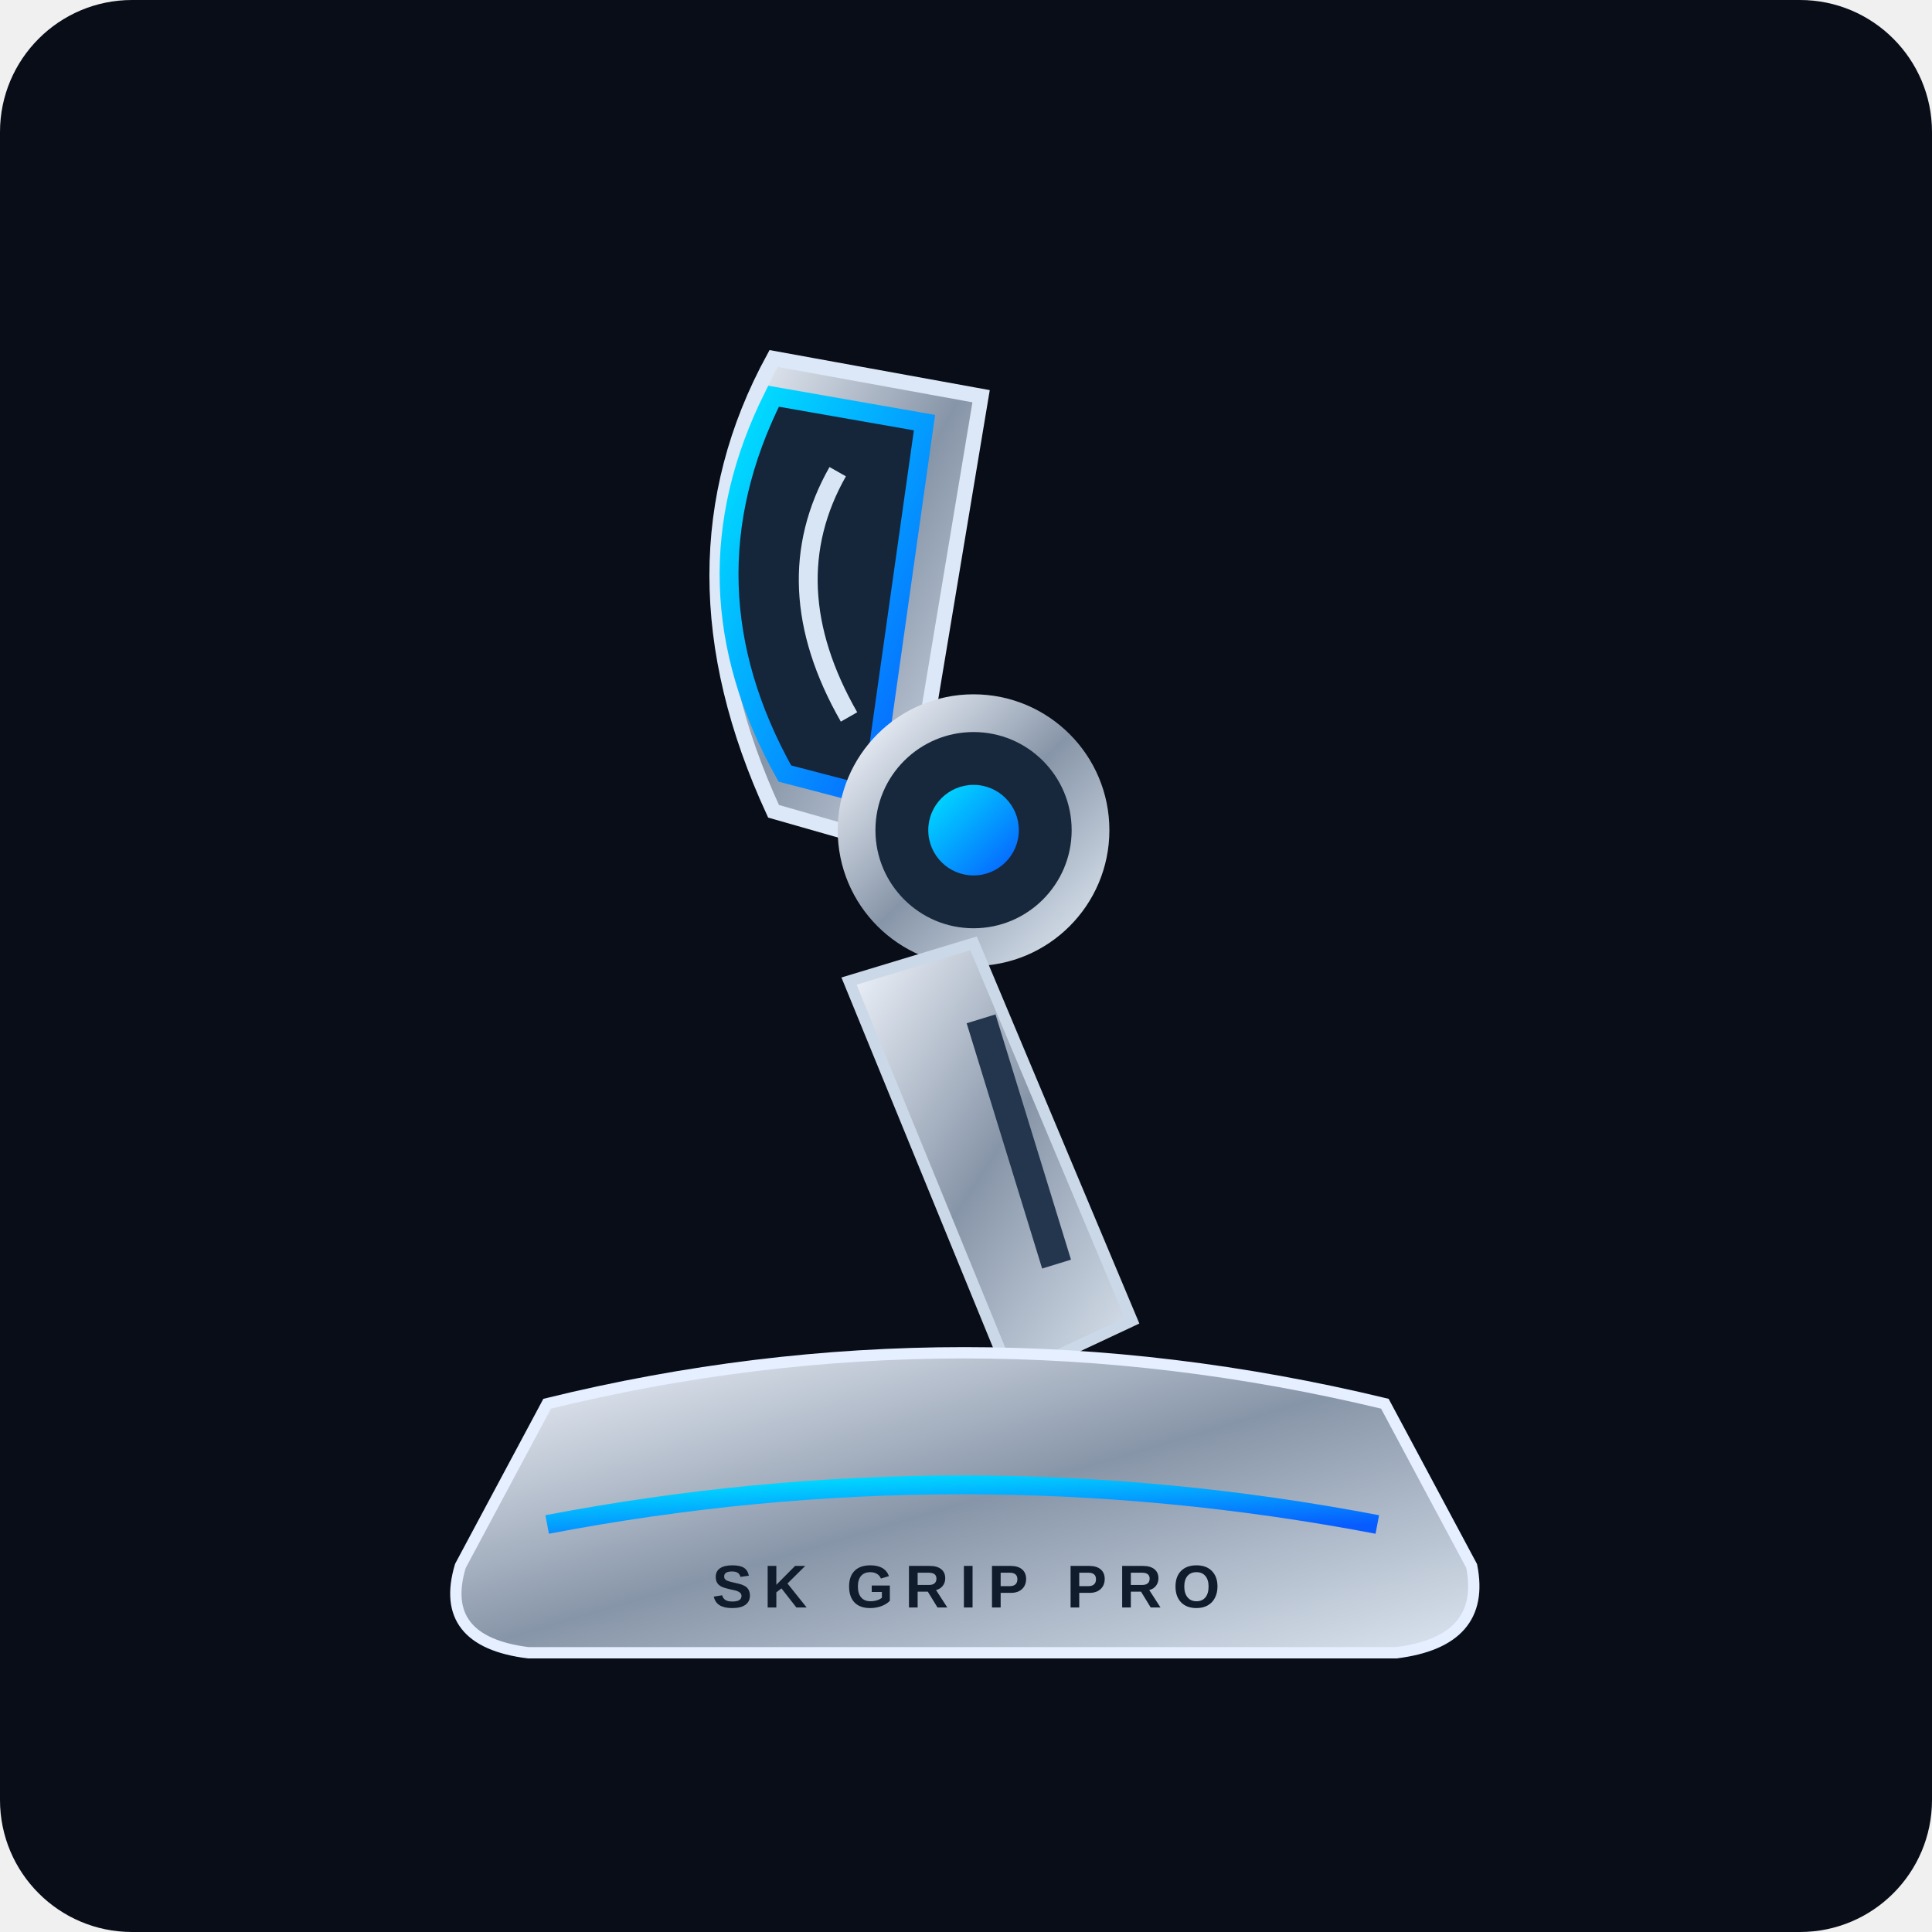
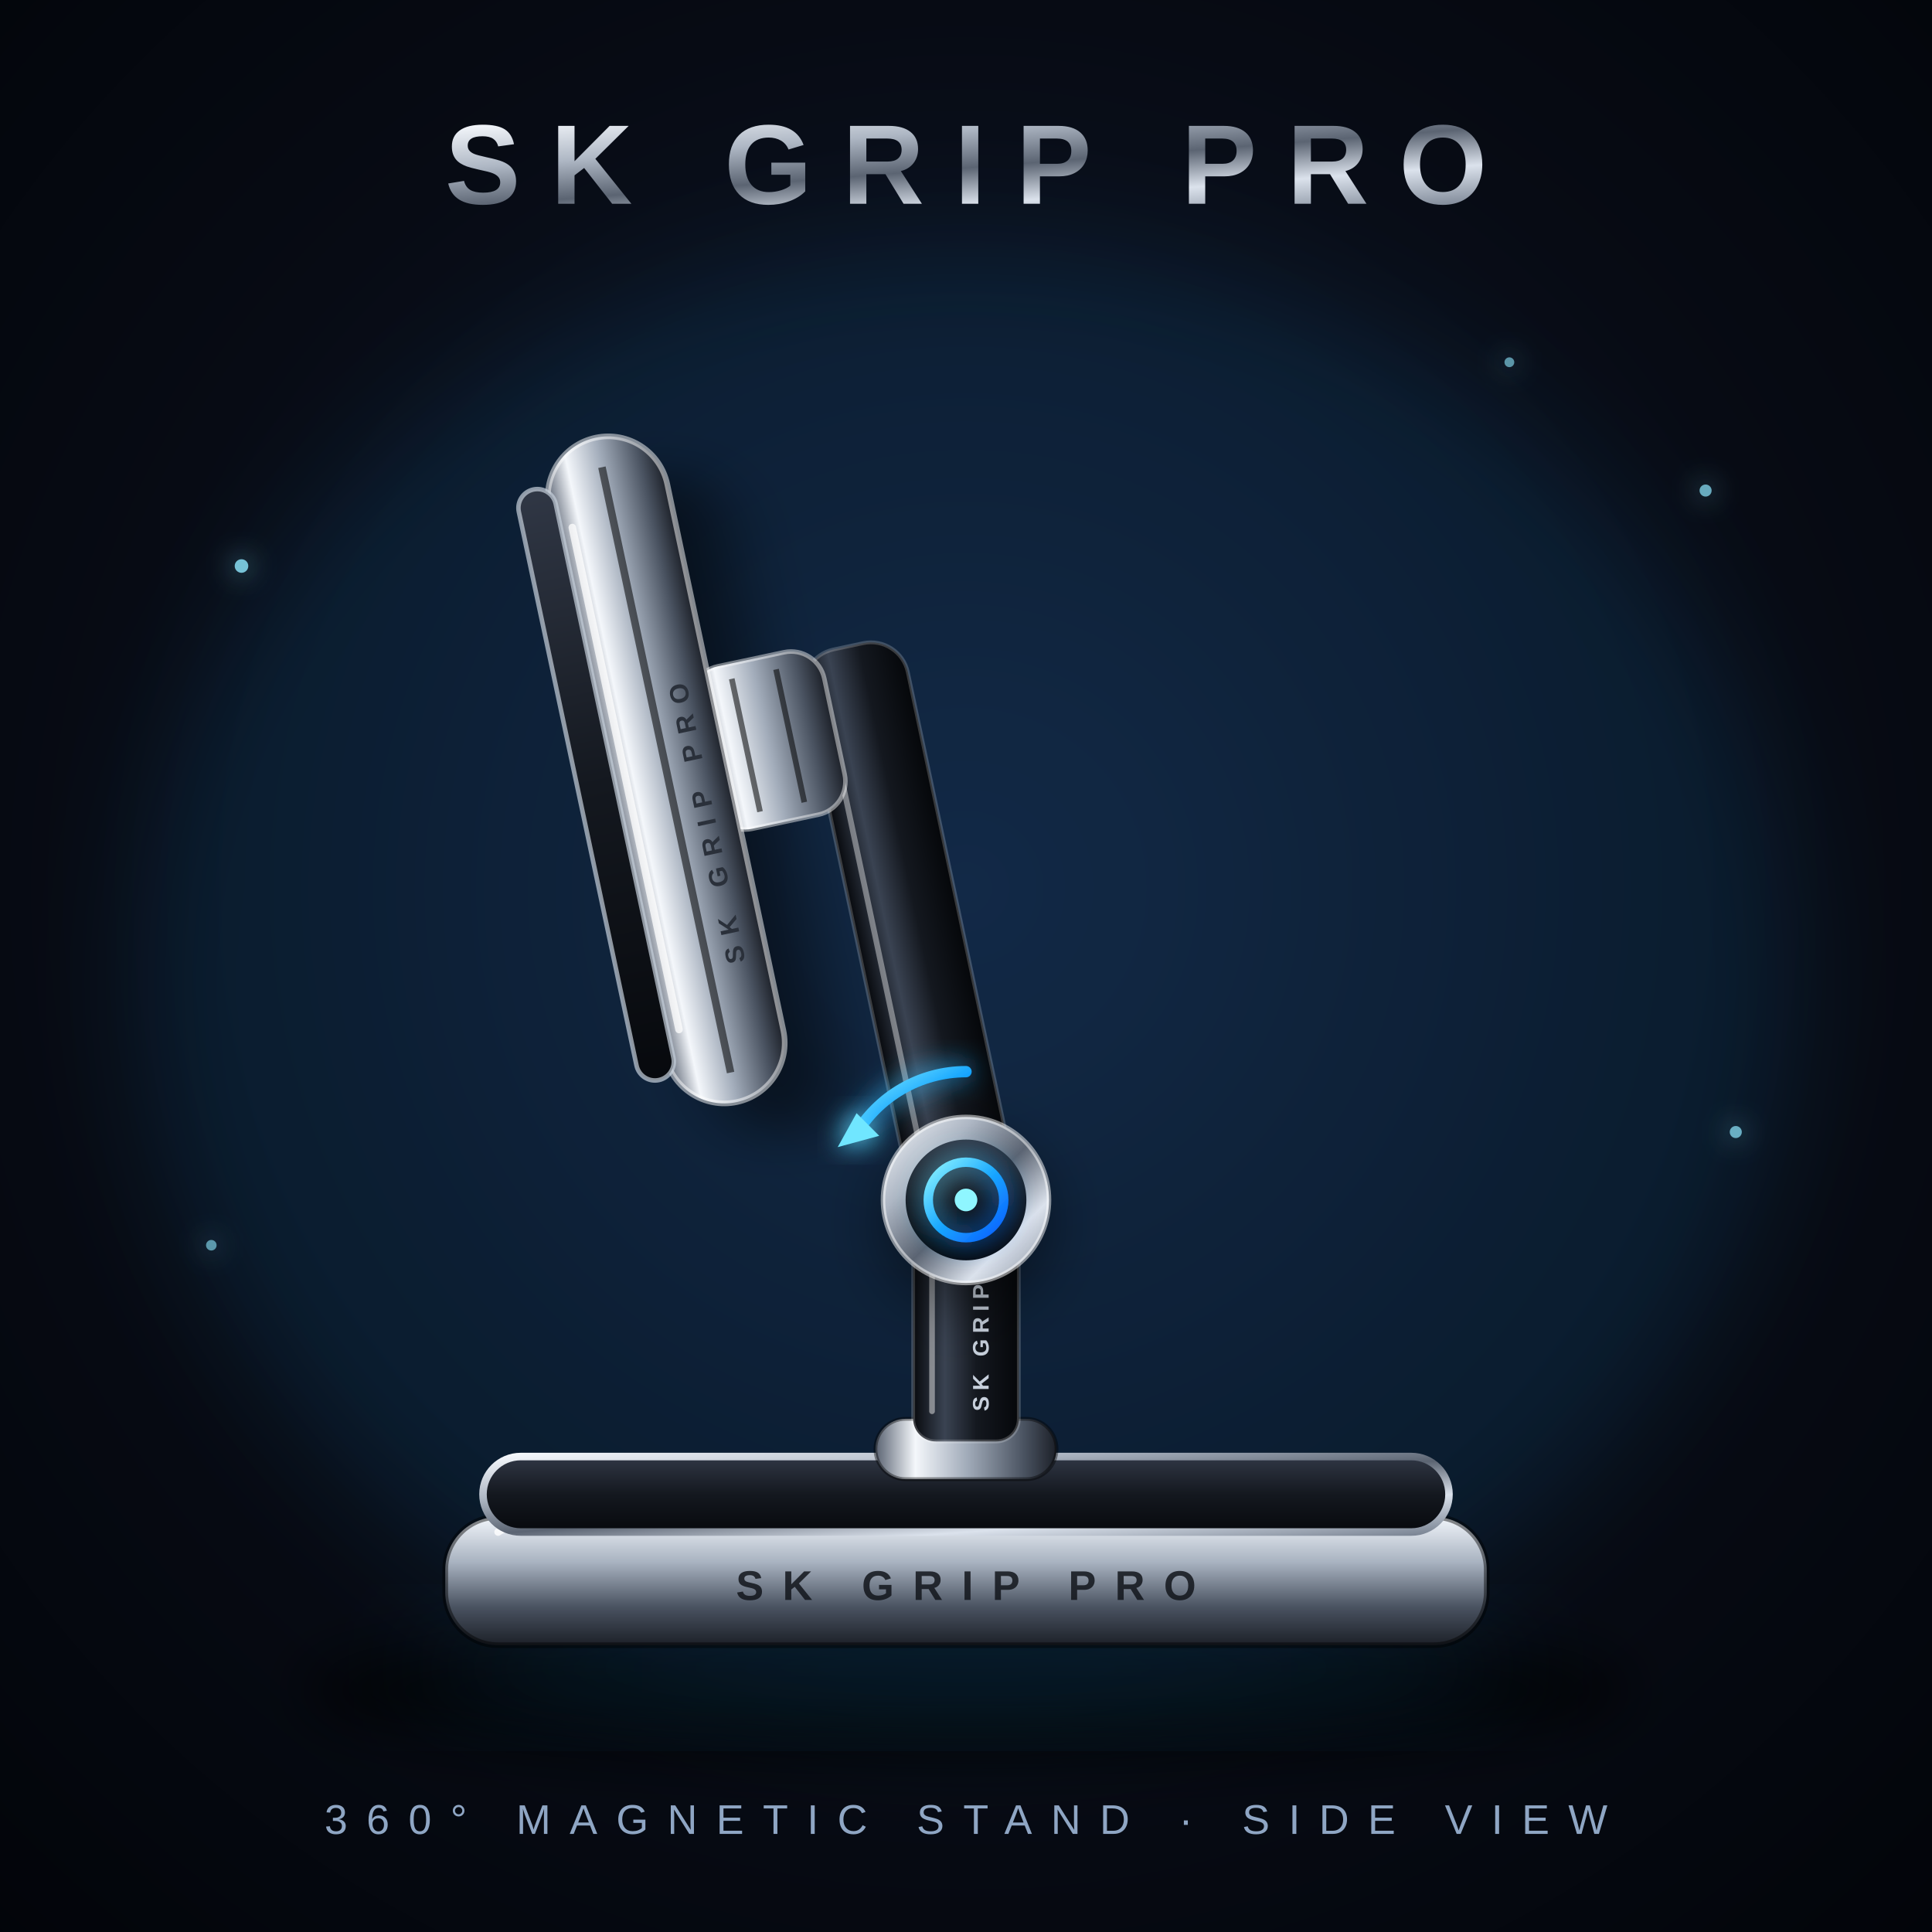
- <svg xmlns="http://www.w3.org/2000/svg" viewBox="0 0 512 512">
+ <svg xmlns="http://www.w3.org/2000/svg" viewBox="0 0 512 512" preserveAspectRatio="xMidYMid meet" role="img" aria-labelledby="ssTitle ssDesc">
  <defs>
-     <linearGradient id="silver" x1="0" y1="0" x2="1" y2="1">
-       <stop offset="0" stop-color="#f4f8ff" />
-       <stop offset=".5" stop-color="#8795a8" />
-       <stop offset="1" stop-color="#dce5f0" />
+     <radialGradient id="bg" cx="50%" cy="46%" r="75%">
+       <stop offset="0" stop-color="#111c33" />
+       <stop offset="0.6" stop-color="#070b14" />
+       <stop offset="1" stop-color="#020409" />
+     </radialGradient>
+     <linearGradient id="metal" x1="0" y1="0" x2="1" y2="1">
+       <stop offset="0" stop-color="#f6f9fd" />
+       <stop offset="0.28" stop-color="#aeb7c4" />
+       <stop offset="0.52" stop-color="#5b6472" />
+       <stop offset="0.75" stop-color="#dbe2ec" />
+       <stop offset="1" stop-color="#7c8695" />
    </linearGradient>
-     <linearGradient id="blue" x1="0" y1="0" x2="1" y2="1">
-       <stop offset="0" stop-color="#00e5ff" />
-       <stop offset="1" stop-color="#075bff" />
+     <linearGradient id="metalH" x1="0" y1="0" x2="1" y2="0">
+       <stop offset="0" stop-color="#5a6372" />
+       <stop offset="0.22" stop-color="#f4f7fb" />
+       <stop offset="0.5" stop-color="#a3adbb" />
+       <stop offset="0.82" stop-color="#4a5361" />
+       <stop offset="1" stop-color="#1c2028" />
    </linearGradient>
+     <linearGradient id="baseWall" x1="0" y1="0" x2="0" y2="1">
+       <stop offset="0" stop-color="#f1f5fa" />
+       <stop offset="0.35" stop-color="#a9b3c1" />
+       <stop offset="0.7" stop-color="#4a5361" />
+       <stop offset="1" stop-color="#1c2028" />
+     </linearGradient>
+     <linearGradient id="matteH" x1="0" y1="0" x2="1" y2="0">
+       <stop offset="0" stop-color="#07090d" />
+       <stop offset="0.3" stop-color="#3a4352" />
+       <stop offset="0.6" stop-color="#14181f" />
+       <stop offset="1" stop-color="#05070a" />
+     </linearGradient>
+     <linearGradient id="matteV" x1="0" y1="0" x2="0" y2="1">
+       <stop offset="0" stop-color="#303745" />
+       <stop offset="0.5" stop-color="#14181f" />
+       <stop offset="1" stop-color="#07090d" />
+     </linearGradient>
+     <linearGradient id="neon" x1="0" y1="0" x2="1" y2="1">
+       <stop offset="0" stop-color="#8ff6ff" />
+       <stop offset="0.5" stop-color="#1aa8ff" />
+       <stop offset="1" stop-color="#0a5cff" />
+     </linearGradient>
+     <linearGradient id="brandMetal" x1="0" y1="0" x2="0" y2="1">
+       <stop offset="0" stop-color="#ffffff" />
+       <stop offset="0.45" stop-color="#b4bdca" />
+       <stop offset="0.55" stop-color="#6d7787" />
+       <stop offset="1" stop-color="#d7dee8" />
+     </linearGradient>
+     <filter id="glow" x="-50%" y="-50%" width="200%" height="200%">
+       <feGaussianBlur stdDeviation="3.5" result="b" />
+       <feMerge>
+         <feMergeNode in="b" />
+         <feMergeNode in="SourceGraphic" />
+       </feMerge>
+     </filter>
+     <filter id="soft" x="-50%" y="-50%" width="200%" height="200%">
+       <feGaussianBlur stdDeviation="14" />
+     </filter>
+     <filter id="shadow" x="-50%" y="-50%" width="200%" height="200%">
+       <feGaussianBlur stdDeviation="8" />
+     </filter>
  </defs>
-   <rect width="512" height="512" rx="35" fill="#080d18" />
-   <path d="M205 95 Q175 150 205 215 L240 225 L260 105 Z" fill="url(#silver)" stroke="#dce8f7" stroke-width="4" />
-   <path d="M205 105 Q180 155 208 205 L231 211 L245 112 Z" fill="#15253a" stroke="url(#blue)" stroke-width="5" />
-   <path d="M222 125 Q205 155 225 190" fill="none" stroke="#d8e5f5" stroke-width="5" />
-   <circle cx="258" cy="220" r="31" fill="#17283d" stroke="url(#silver)" stroke-width="10" />
-   <circle cx="258" cy="220" r="12" fill="url(#blue)" />
-   <path d="M258 250 L300 350 L268 365 L225 260 Z" fill="url(#silver)" stroke="#cbd8e8" stroke-width="3" />
-   <path d="M260 270 L280 335" stroke="#24364d" stroke-width="8" />
-   <path d="M145 372 Q255 345 367 372 L390 415            Q394 435 370 438 L140 438 Q116 435 122 415 Z" fill="url(#silver)" stroke="#e5efff" stroke-width="3" />
-   <path d="M145 404 Q255 383 365 404" fill="none" stroke="url(#blue)" stroke-width="5" />
-   <text x="256" y="426" text-anchor="middle" font-family="Arial" font-size="16" font-weight="bold" letter-spacing="3" fill="#101b2b">SK GRIP PRO</text>
+   <rect width="512" height="512" fill="url(#bg)" />
+   <ellipse cx="256" cy="260" rx="220" ry="195" fill="#1aa8ff" opacity="0.10" filter="url(#soft)" />
+   <text x="256" y="54" text-anchor="middle" font-family="Arial, Helvetica, sans-serif" font-size="30" font-weight="800" letter-spacing="8" fill="url(#metal)">SK GRIP PRO</text>
+   <line x1="198" y1="68" x2="314" y2="68" stroke="url(#neon)" stroke-width="2.5" stroke-linecap="round" filter="url(#glow)" />
+   <ellipse cx="256" cy="448" rx="176" ry="18" fill="#000" opacity="0.75" filter="url(#shadow)" />
+   <ellipse cx="256" cy="442" rx="146" ry="11" fill="#1aa8ff" opacity="0.18" filter="url(#soft)" />
+   <rect x="118" y="402" width="276" height="34" rx="14" fill="url(#baseWall)" />
+   <rect x="118" y="402" width="276" height="34" rx="14" fill="none" stroke="#000" stroke-opacity="0.45" stroke-width="1.5" />
+   <path d="M132 406 Q136 403 160 403" fill="none" stroke="#ffffff" stroke-opacity="0.8" stroke-width="2" stroke-linecap="round" />
+   <text x="256" y="424" text-anchor="middle" font-family="Arial, Helvetica, sans-serif" font-size="11" font-weight="800" letter-spacing="5" fill="#12151b" opacity="0.85">SK GRIP PRO</text>
+   <line x1="150" y1="431" x2="362" y2="431" stroke="url(#neon)" stroke-width="2.5" stroke-linecap="round" filter="url(#glow)" />
+   <rect x="128" y="386" width="256" height="20" rx="10" fill="url(#matteV)" />
+   <rect x="128" y="386" width="256" height="20" rx="10" fill="none" stroke="url(#metal)" stroke-width="2" />
+   <line x1="152" y1="396" x2="360" y2="396" stroke="url(#neon)" stroke-opacity="0.8" stroke-width="1.6" stroke-linecap="round" filter="url(#glow)" />
+   <rect x="232" y="376" width="48" height="16" rx="8" fill="url(#metalH)" />
+   <rect x="232" y="376" width="48" height="16" rx="8" fill="none" stroke="#000" stroke-opacity="0.4" stroke-width="1" />
+   <rect x="242" y="318" width="28" height="64" rx="6" fill="url(#matteH)" />
+   <rect x="242" y="318" width="28" height="64" rx="6" fill="none" stroke="#ffffff" stroke-opacity="0.2" stroke-width="1" />
+   <line x1="247" y1="338" x2="247" y2="374" stroke="#ffffff" stroke-opacity="0.45" stroke-width="1.5" stroke-linecap="round" />
+   <text transform="translate(262 374) rotate(-90)" font-family="Arial, Helvetica, sans-serif" font-size="6" font-weight="800" letter-spacing="1.5" fill="#c7d0dc">SK GRIP</text>
+   <g transform="rotate(-12 256 318)">
+     <rect x="198" y="112" width="32" height="180" rx="16" fill="#000" opacity="0.5" filter="url(#shadow)" />
+     <rect x="242" y="168" width="28" height="162" rx="10" fill="url(#matteH)" />
+     <rect x="242" y="168" width="28" height="162" rx="10" fill="none" stroke="#ffffff" stroke-opacity="0.2" stroke-width="1" />
+     <line x1="247" y1="190" x2="247" y2="300" stroke="#ffffff" stroke-opacity="0.4" stroke-width="1.5" stroke-linecap="round" />
+     <line x1="256" y1="214" x2="256" y2="298" stroke="url(#neon)" stroke-width="2.5" stroke-linecap="round" filter="url(#glow)" />
+     <rect x="212" y="166" width="36" height="44" rx="9" fill="url(#metalH)" />
+     <rect x="212" y="166" width="36" height="44" rx="9" fill="none" stroke="#ffffff" stroke-opacity="0.45" stroke-width="1.2" />
+     <line x1="224" y1="170" x2="224" y2="206" stroke="#000" stroke-opacity="0.55" stroke-width="1.5" />
+     <line x1="236" y1="170" x2="236" y2="206" stroke="#000" stroke-opacity="0.55" stroke-width="1.5" />
+     <line x1="230" y1="171" x2="230" y2="205" stroke="url(#neon)" stroke-width="2.5" stroke-linecap="round" filter="url(#glow)" />
+     <rect x="186" y="100" width="32" height="180" rx="16" fill="url(#metalH)" />
+     <rect x="186" y="100" width="32" height="180" rx="16" fill="none" stroke="#ffffff" stroke-opacity="0.5" stroke-width="1.5" />
+     <line x1="202" y1="108" x2="202" y2="272" stroke="#000" stroke-opacity="0.55" stroke-width="2" />
+     <line x1="205" y1="112" x2="205" y2="268" stroke="url(#neon)" stroke-width="1.6" stroke-linecap="round" filter="url(#glow)" />
+     <line x1="191" y1="122" x2="191" y2="258" stroke="#ffffff" stroke-opacity="0.75" stroke-width="2" stroke-linecap="round" />
+     <rect x="178" y="110" width="10" height="160" rx="5" fill="url(#matteV)" />
+     <rect x="178" y="110" width="10" height="160" rx="5" fill="none" stroke="#c7d0dc" stroke-opacity="0.7" stroke-width="1.2" />
+     <line x1="178" y1="122" x2="178" y2="258" stroke="url(#neon)" stroke-width="2" stroke-linecap="round" filter="url(#glow)" />
+     <text transform="translate(212 244) rotate(-90)" font-family="Arial, Helvetica, sans-serif" font-size="7" font-weight="800" letter-spacing="3" fill="#2a303a">SK GRIP PRO</text>
+   </g>
+   <circle cx="256" cy="324" r="22" fill="#000" opacity="0.45" filter="url(#shadow)" />
+   <circle cx="256" cy="318" r="22" fill="url(#metal)" />
+   <circle cx="256" cy="318" r="22" fill="none" stroke="#ffffff" stroke-opacity="0.5" stroke-width="1.2" />
+   <circle cx="256" cy="318" r="16" fill="url(#matteV)" />
+   <circle cx="256" cy="318" r="10" fill="none" stroke="url(#neon)" stroke-width="2.5" filter="url(#glow)" />
+   <circle cx="256" cy="318" r="3" fill="#8ff6ff" />
+   <path d="M256 284 A34 34 0 0 0 226.6 301" fill="none" stroke="url(#neon)" stroke-width="3" stroke-linecap="round" filter="url(#glow)" />
+   <polygon points="222,304 233,301 227,295" fill="#6fe6ff" filter="url(#glow)" />
+   <g fill="#8fe8ff" filter="url(#glow)">
+     <circle cx="64" cy="150" r="1.8" opacity="0.8" />
+     <circle cx="452" cy="130" r="1.6" opacity="0.7" />
+     <circle cx="56" cy="330" r="1.4" opacity="0.6" />
+     <circle cx="460" cy="300" r="1.6" opacity="0.7" />
+     <circle cx="400" cy="96" r="1.3" opacity="0.6" />
+   </g>
+   <text x="256" y="486" text-anchor="middle" font-family="Arial, Helvetica, sans-serif" font-size="11" letter-spacing="5" fill="#8fa6c4">360° MAGNETIC STAND · SIDE VIEW</text>
</svg>
